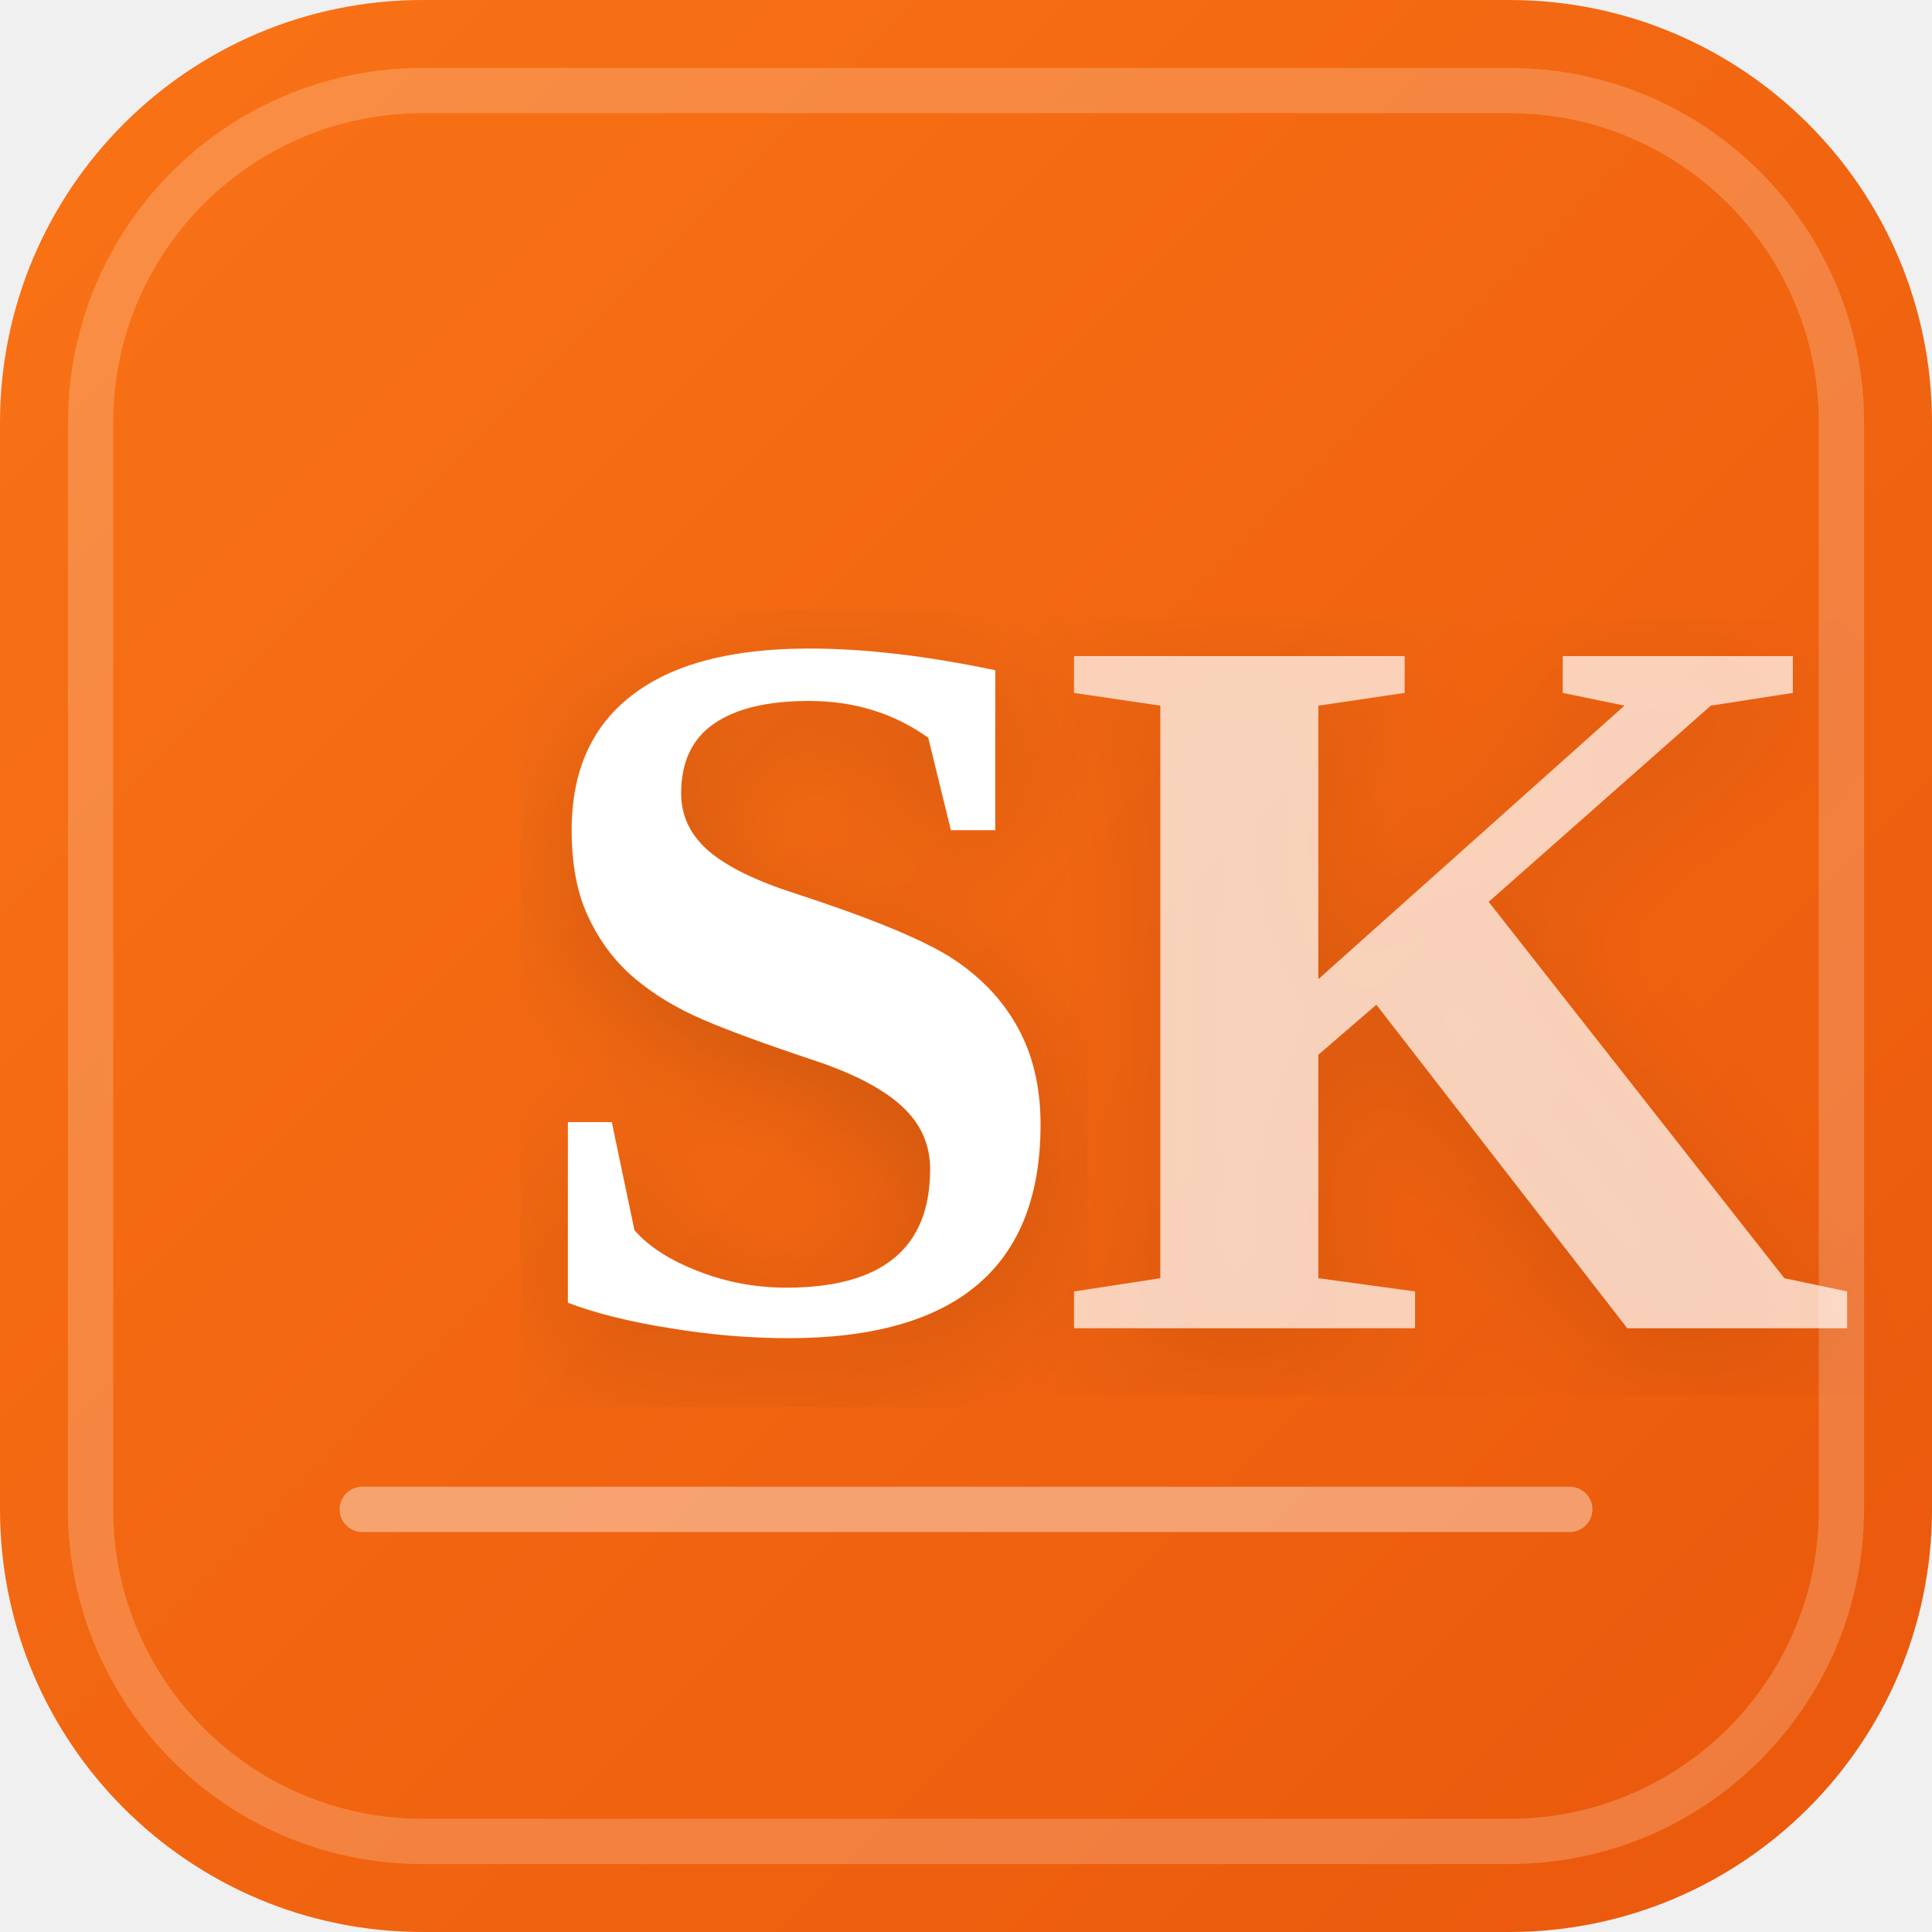
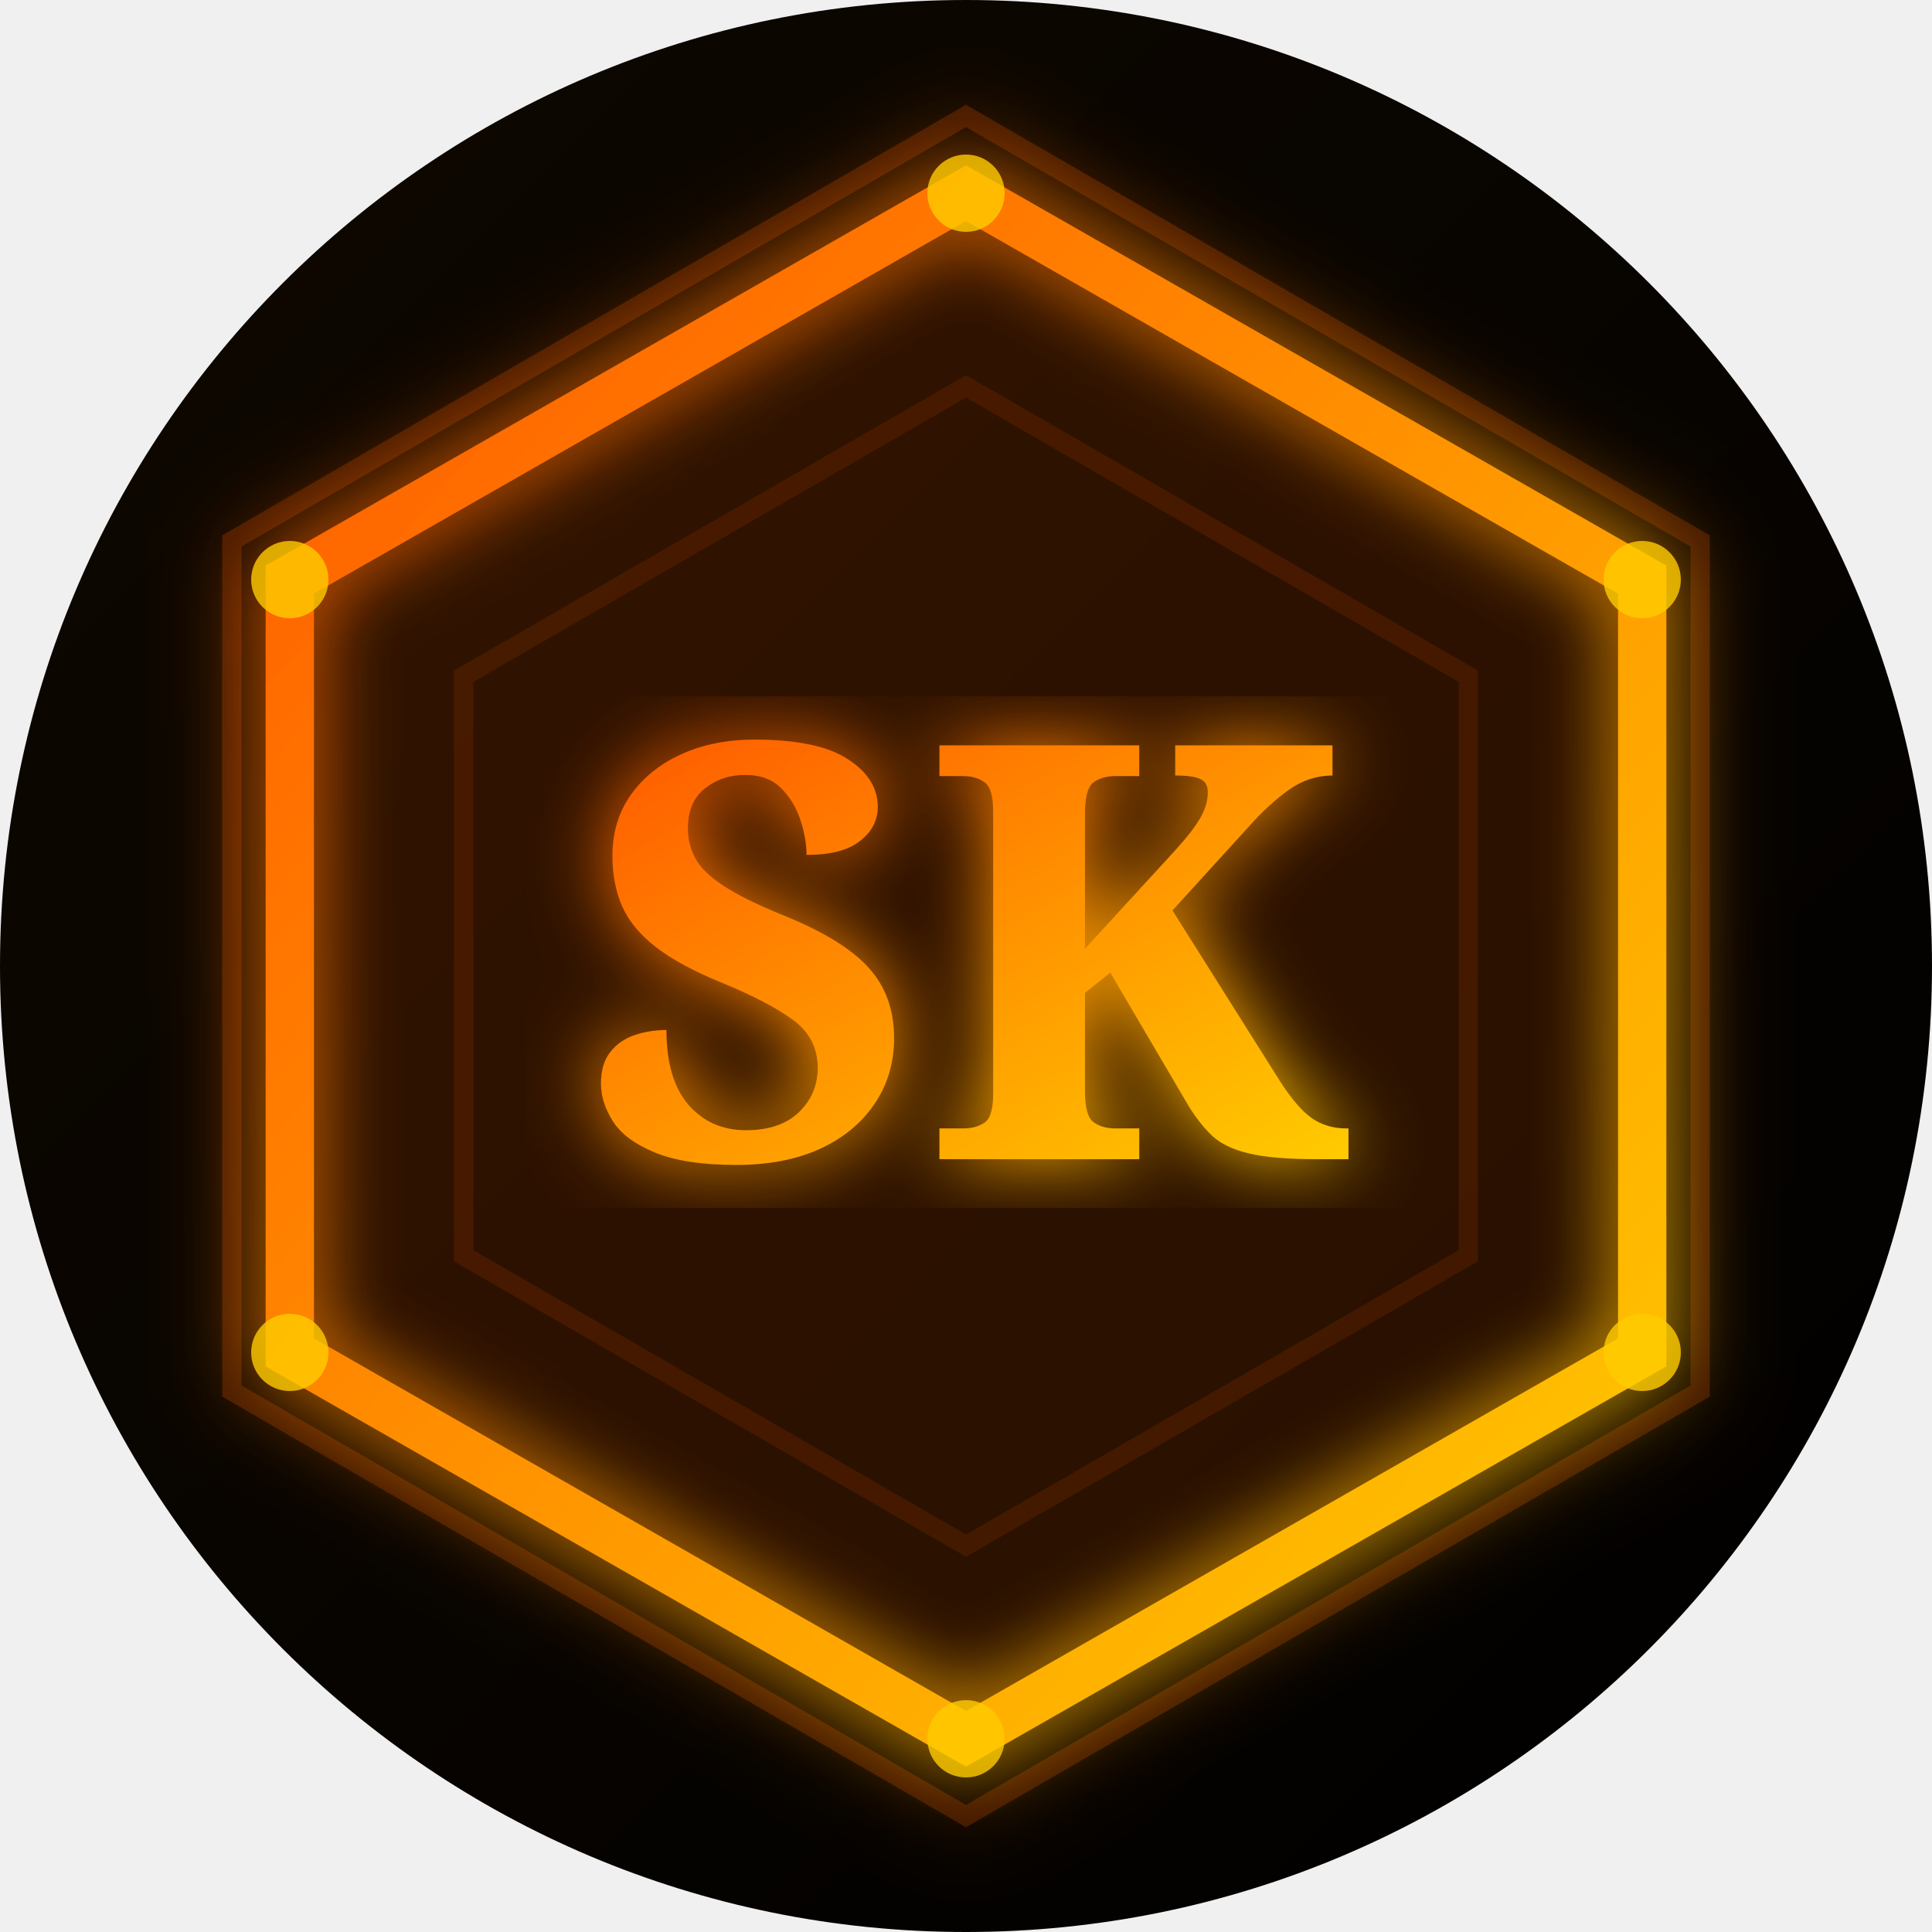
- <svg xmlns="http://www.w3.org/2000/svg" viewBox="0 0 64 64">
+ <svg xmlns="http://www.w3.org/2000/svg" viewBox="0 0 100 100" width="100" height="100">
  <defs>
-     <linearGradient id="bg" x1="0%" y1="0%" x2="100%" y2="100%">
-       <stop offset="0%" style="stop-color:#F97316" />
-       <stop offset="100%" style="stop-color:#EA580C" />
+     <linearGradient id="g4" x1="0%" y1="0%" x2="100%" y2="100%">
+       <stop offset="0%" stop-color="#ff5a00" />
+       <stop offset="100%" stop-color="#ffcc00" />
    </linearGradient>
-     <filter id="shadow">
-       <feDropShadow dx="0" dy="1" stdDeviation="2" flood-color="#000" flood-opacity="0.15" />
+     <linearGradient id="bgGrad" x1="0%" y1="0%" x2="100%" y2="100%">
+       <stop offset="0%" stop-color="#0f0800" />
+       <stop offset="100%" stop-color="#000000" />
+     </linearGradient>
+     <filter id="glow">
+       <feGaussianBlur stdDeviation="2" result="blur" />
+       <feMerge>
+         <feMergeNode in="blur" />
+         <feMergeNode in="SourceGraphic" />
+       </feMerge>
    </filter>
  </defs>
-   <rect width="64" height="64" rx="14" fill="url(#bg)" />
-   <rect x="3" y="3" width="58" height="58" rx="11" fill="none" stroke="rgba(255,255,255,0.2)" stroke-width="1.5" />
-   <text x="17" y="44" font-family="Georgia, 'Times New Roman', serif" font-size="34" font-weight="bold" fill="white" filter="url(#shadow)" letter-spacing="-1">S</text>
-   <text x="35" y="44" font-family="Georgia, 'Times New Roman', serif" font-size="34" font-weight="bold" fill="rgba(255,255,255,0.7)" filter="url(#shadow)" letter-spacing="-1">K</text>
-   <line x1="12" y1="50" x2="52" y2="50" stroke="rgba(255,255,255,0.4)" stroke-width="1.5" stroke-linecap="round" />
+   <circle cx="50" cy="50" r="50" fill="url(#bgGrad)" />
+   <polygon points="50,6 88,28 88,72 50,94 12,72 12,28" fill="none" stroke="#ff5a00" stroke-width="1" opacity="0.25" filter="url(#glow)" />
+   <polygon points="50,10 85,30 85,70 50,90 15,70 15,30" fill="rgba(255,90,0,0.08)" stroke="url(#g4)" stroke-width="2.5" filter="url(#glow)" />
+   <polygon points="50,20 76,35 76,65 50,80 24,65 24,35" fill="none" stroke="rgba(255,90,0,0.12)" stroke-width="1" />
+   <text x="50" y="60" font-family="Georgia, serif" font-size="30" font-weight="bold" text-anchor="middle" fill="url(#g4)" filter="url(#glow)">SK</text>
+   <circle cx="50" cy="10" r="2" fill="#ffcc00" opacity="0.8" />
+   <circle cx="85" cy="30" r="2" fill="#ffcc00" opacity="0.8" />
+   <circle cx="85" cy="70" r="2" fill="#ffcc00" opacity="0.8" />
+   <circle cx="50" cy="90" r="2" fill="#ffcc00" opacity="0.8" />
+   <circle cx="15" cy="70" r="2" fill="#ffcc00" opacity="0.8" />
+   <circle cx="15" cy="30" r="2" fill="#ffcc00" opacity="0.8" />
</svg>
